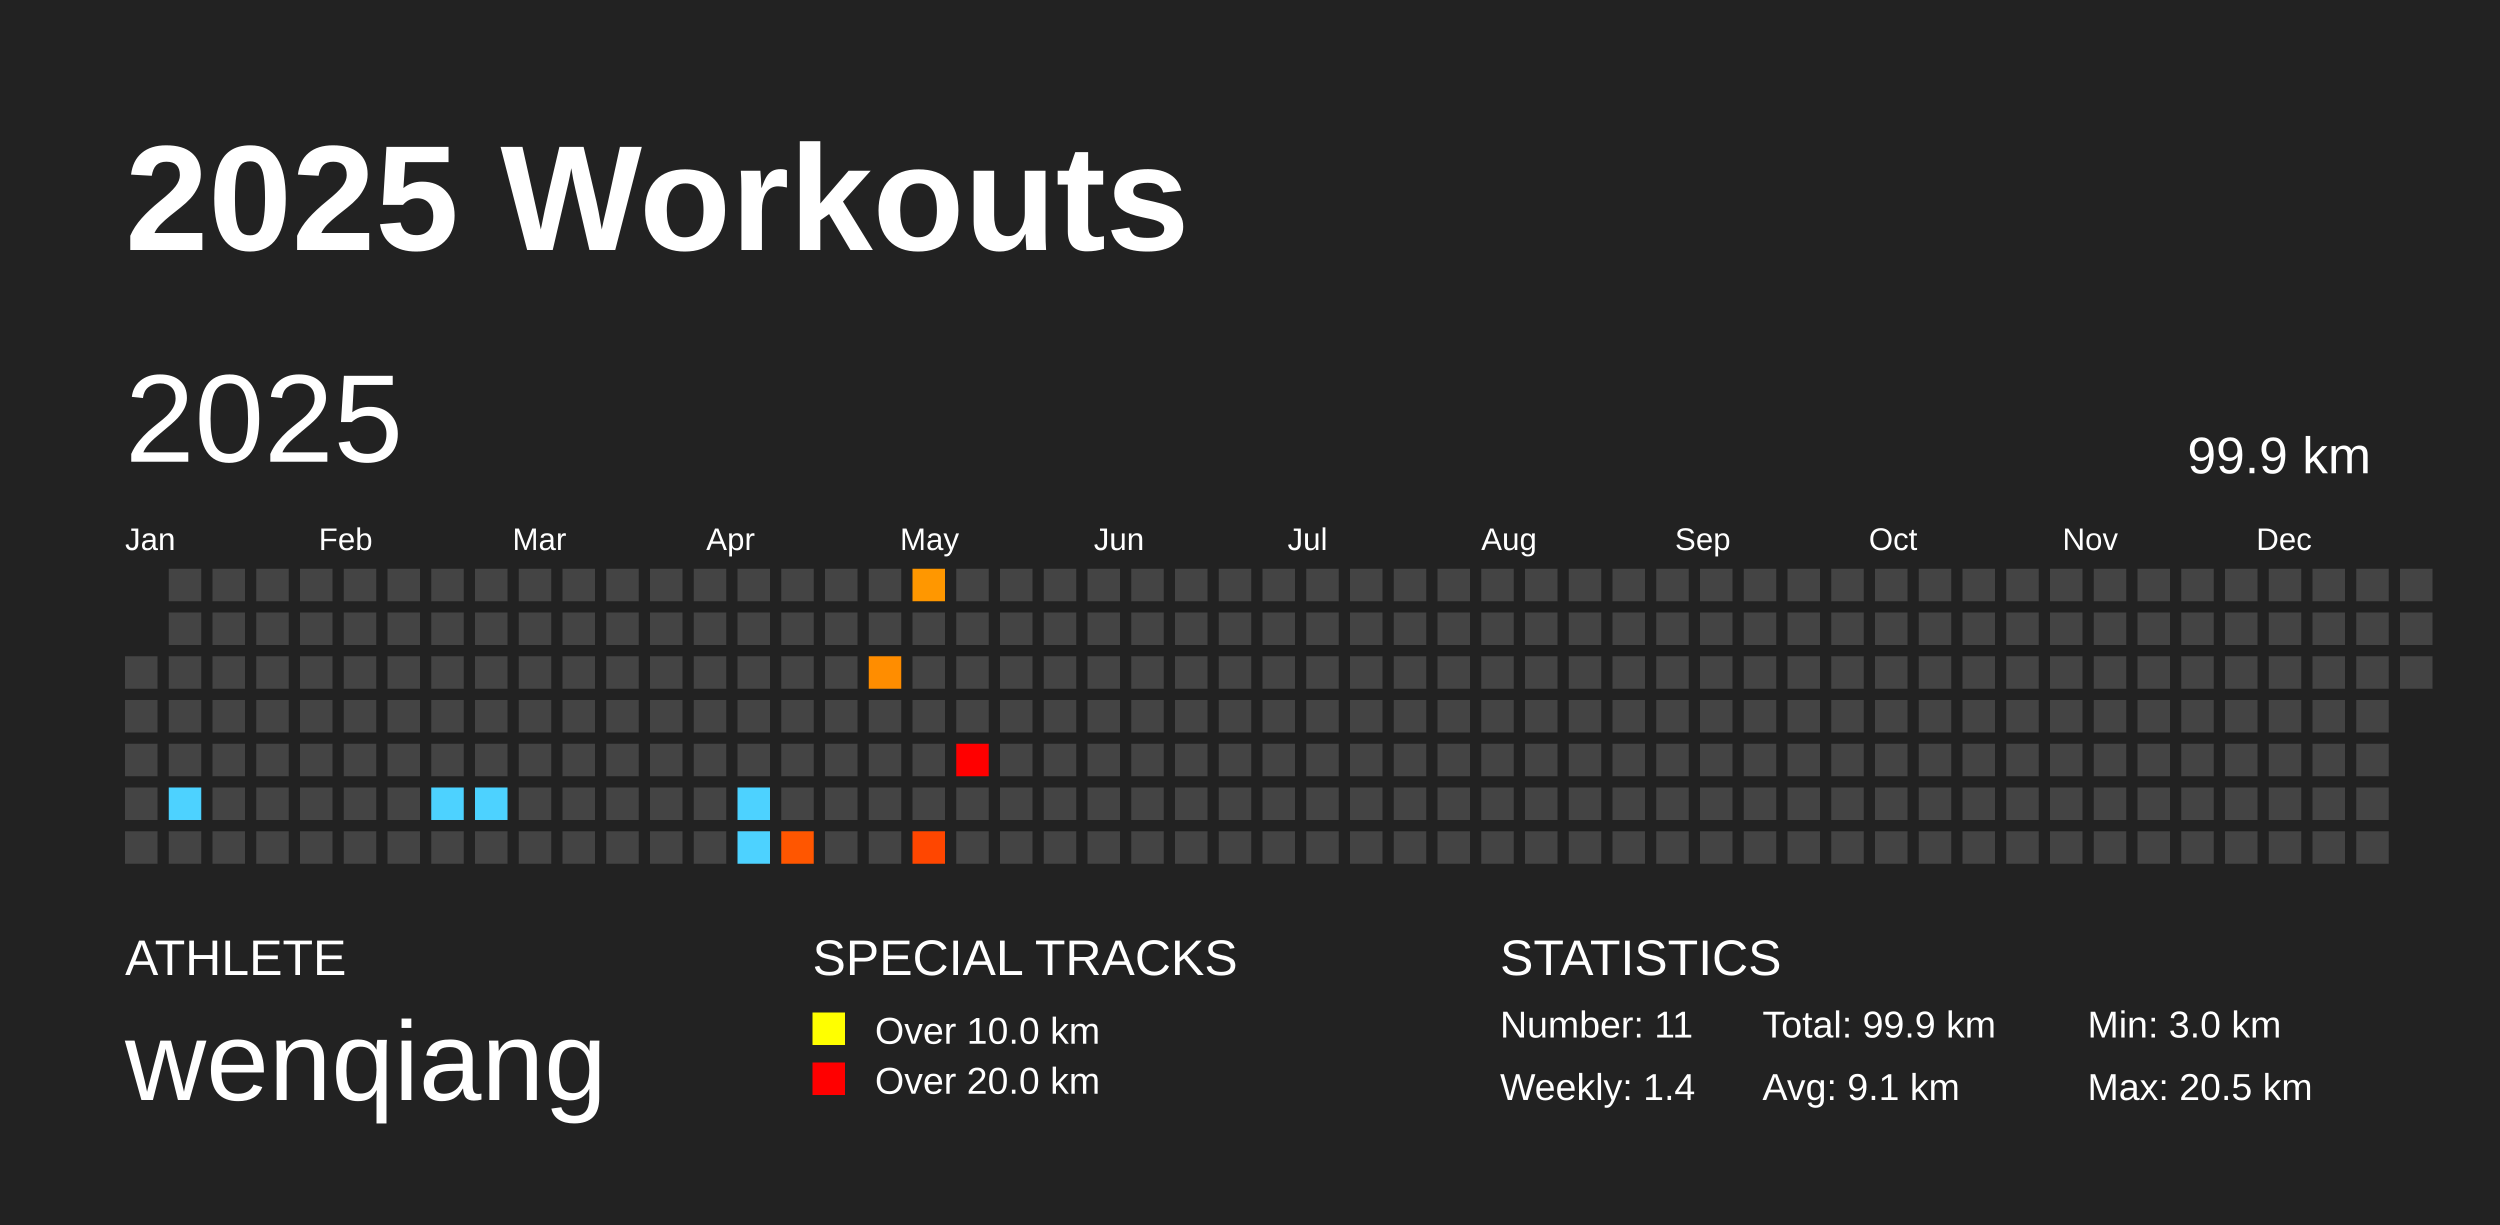
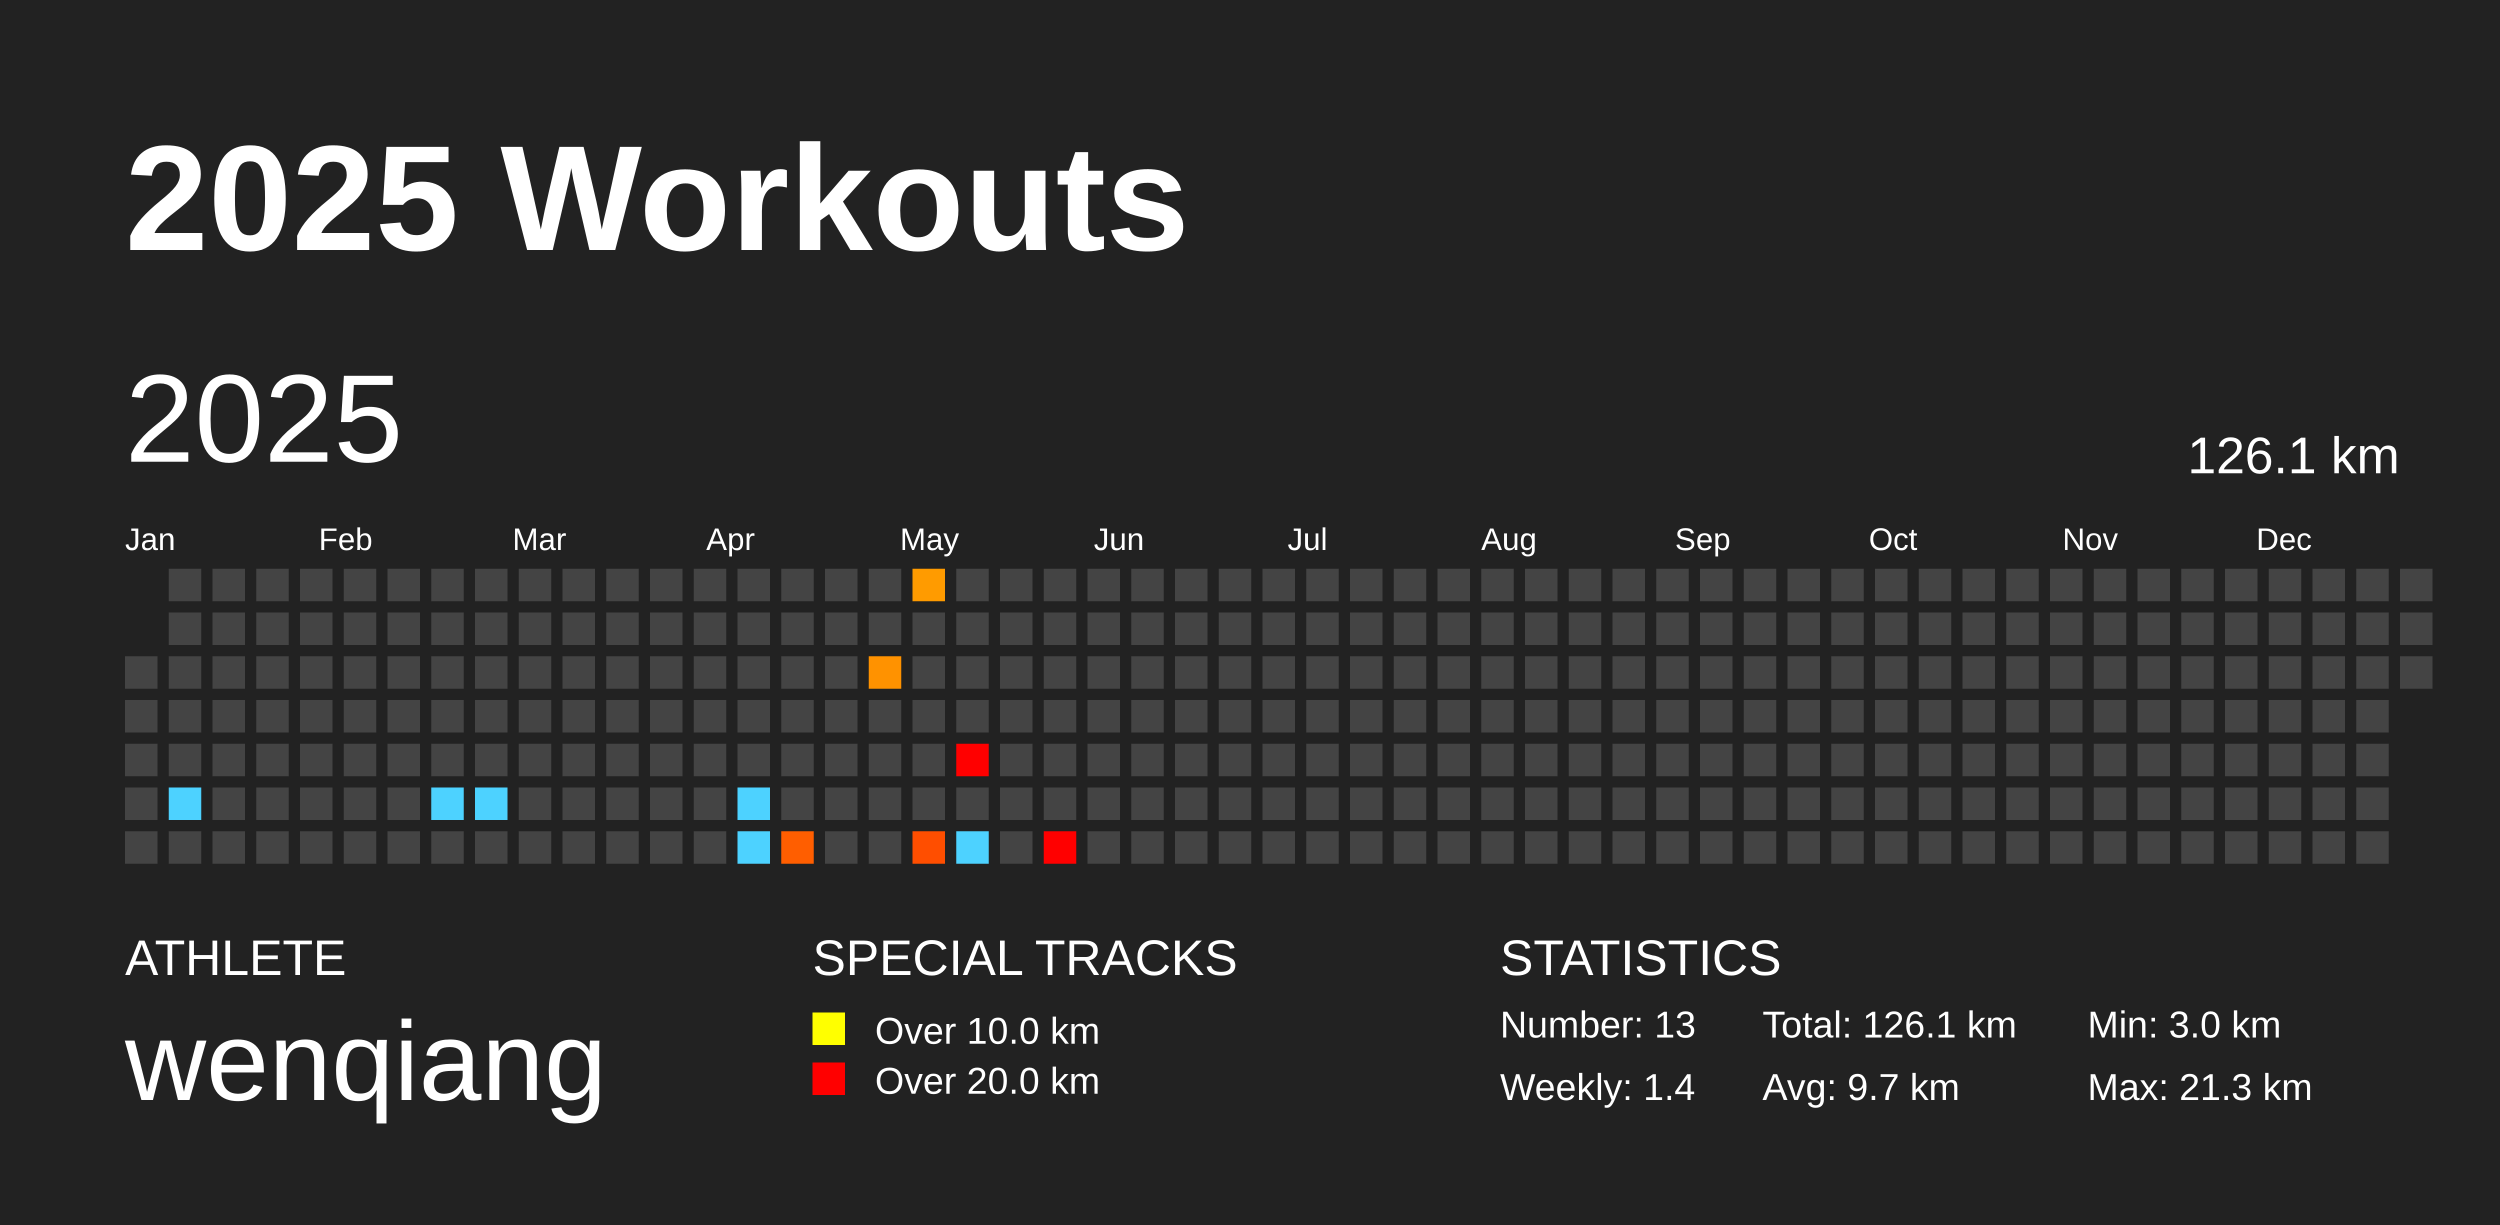
<svg xmlns="http://www.w3.org/2000/svg" baseProfile="full" height="98mm" version="1.1" viewBox="0,0,200,98" width="200mm">
  <defs />
  <rect fill="#222222" height="98" width="200" x="0" y="0" />
  <text fill="#FFFFFF" style="font-size:12px; font-family:Arial; font-weight:bold;" x="10" y="20">2025 Workouts</text>
  <text fill="#FFFFFF" style="font-size:4px; font-family:Arial" x="10" y="78">ATHLETE</text>
  <text fill="#FFFFFF" style="font-size:9px; font-family:Arial" x="10" y="88">wenqiang</text>
  <text fill="#FFFFFF" style="font-size:4px; font-family:Arial" x="65" y="78">SPECIAL TRACKS</text>
  <rect fill="yellow" height="2.6" width="2.6" x="65" y="81" />
  <text fill="#FFFFFF" style="font-size:3px; font-family:Arial" x="70" y="83.5">Over 10.0 km</text>
  <rect fill="red" height="2.6" width="2.6" x="65" y="85" />
  <text fill="#FFFFFF" style="font-size:3px; font-family:Arial" x="70" y="87.5">Over 20.0 km</text>
  <text fill="#FFFFFF" style="font-size:4px; font-family:Arial" x="120" y="78">STATISTICS</text>
-   <text fill="#FFFFFF" style="font-size:3px; font-family:Arial" x="120" y="83">Number: 11</text>
+   <text fill="#FFFFFF" style="font-size:3px; font-family:Arial" x="120" y="83">Number: 13</text>
  <text fill="#FFFFFF" style="font-size:3px; font-family:Arial" x="120" y="88">Weekly: 1.4</text>
-   <text fill="#FFFFFF" style="font-size:3px; font-family:Arial" x="141" y="83">Total: 99.9 km</text>
-   <text fill="#FFFFFF" style="font-size:3px; font-family:Arial" x="141" y="88">Avg: 9.1 km</text>
+   <text fill="#FFFFFF" style="font-size:3px; font-family:Arial" x="141" y="83">Total: 126.1 km</text>
+   <text fill="#FFFFFF" style="font-size:3px; font-family:Arial" x="141" y="88">Avg: 9.7 km</text>
  <text fill="#FFFFFF" style="font-size:3px; font-family:Arial" x="167" y="83">Min: 3.0 km</text>
-   <text fill="#FFFFFF" style="font-size:3px; font-family:Arial" x="167" y="88">Max: 20.5 km</text>
+   <text fill="#FFFFFF" style="font-size:3px; font-family:Arial" x="167" y="88">Max: 21.3 km</text>
  <text dominant-baseline="hanging" fill="#FFFFFF" style="font-size:10.0px; font-family:Arial;" x="10" y="30">2025</text>
-   <text dominant-baseline="hanging" fill="#FFFFFF" style="font-size:4.125px; font-family:Arial;" x="175" y="35">99.9 km</text>
+   <text dominant-baseline="hanging" fill="#FFFFFF" style="font-size:4.125px; font-family:Arial;" x="175" y="35">126.1 km</text>
  <text fill="#FFFFFF" style="font-size:2.5px; font-family:Arial" x="10.0" y="44">Jan</text>
  <text fill="#FFFFFF" style="font-size:2.5px; font-family:Arial" x="25.5" y="44">Feb</text>
  <text fill="#FFFFFF" style="font-size:2.5px; font-family:Arial" x="41.0" y="44">Mar</text>
  <text fill="#FFFFFF" style="font-size:2.5px; font-family:Arial" x="56.5" y="44">Apr</text>
  <text fill="#FFFFFF" style="font-size:2.5px; font-family:Arial" x="72.0" y="44">May</text>
  <text fill="#FFFFFF" style="font-size:2.5px; font-family:Arial" x="87.5" y="44">Jun</text>
  <text fill="#FFFFFF" style="font-size:2.5px; font-family:Arial" x="103.0" y="44">Jul</text>
  <text fill="#FFFFFF" style="font-size:2.5px; font-family:Arial" x="118.5" y="44">Aug</text>
  <text fill="#FFFFFF" style="font-size:2.5px; font-family:Arial" x="134.0" y="44">Sep</text>
  <text fill="#FFFFFF" style="font-size:2.5px; font-family:Arial" x="149.5" y="44">Oct</text>
  <text fill="#FFFFFF" style="font-size:2.5px; font-family:Arial" x="165.0" y="44">Nov</text>
  <text fill="#FFFFFF" style="font-size:2.5px; font-family:Arial" x="180.5" y="44">Dec</text>
  <rect fill="#444444" height="2.6" width="2.6" x="10.0" y="52.5" />
  <rect fill="#444444" height="2.6" width="2.6" x="10.0" y="56.0" />
  <rect fill="#444444" height="2.6" width="2.6" x="10.0" y="59.5" />
  <rect fill="#444444" height="2.6" width="2.6" x="10.0" y="63.0" />
  <rect fill="#444444" height="2.6" width="2.6" x="10.0" y="66.5" />
  <rect fill="#444444" height="2.6" width="2.6" x="13.5" y="45.5" />
  <rect fill="#444444" height="2.6" width="2.6" x="13.5" y="49.0" />
  <rect fill="#444444" height="2.6" width="2.6" x="13.5" y="52.5" />
  <rect fill="#444444" height="2.6" width="2.6" x="13.5" y="56.0" />
  <rect fill="#444444" height="2.6" width="2.6" x="13.5" y="59.5" />
  <rect fill="#4dd2ff" height="2.6" width="2.6" x="13.5" y="63.0" />
  <rect fill="#444444" height="2.6" width="2.6" x="13.5" y="66.5" />
  <rect fill="#444444" height="2.6" width="2.6" x="17.0" y="45.5" />
  <rect fill="#444444" height="2.6" width="2.6" x="17.0" y="49.0" />
  <rect fill="#444444" height="2.6" width="2.6" x="17.0" y="52.5" />
  <rect fill="#444444" height="2.6" width="2.6" x="17.0" y="56.0" />
  <rect fill="#444444" height="2.6" width="2.6" x="17.0" y="59.5" />
  <rect fill="#444444" height="2.6" width="2.6" x="17.0" y="63.0" />
  <rect fill="#444444" height="2.6" width="2.6" x="17.0" y="66.5" />
  <rect fill="#444444" height="2.6" width="2.6" x="20.5" y="45.5" />
  <rect fill="#444444" height="2.6" width="2.6" x="20.5" y="49.0" />
  <rect fill="#444444" height="2.6" width="2.6" x="20.5" y="52.5" />
  <rect fill="#444444" height="2.6" width="2.6" x="20.5" y="56.0" />
  <rect fill="#444444" height="2.6" width="2.6" x="20.5" y="59.5" />
  <rect fill="#444444" height="2.6" width="2.6" x="20.5" y="63.0" />
  <rect fill="#444444" height="2.6" width="2.6" x="20.5" y="66.5" />
  <rect fill="#444444" height="2.6" width="2.6" x="24.0" y="45.5" />
  <rect fill="#444444" height="2.6" width="2.6" x="24.0" y="49.0" />
  <rect fill="#444444" height="2.6" width="2.6" x="24.0" y="52.5" />
  <rect fill="#444444" height="2.6" width="2.6" x="24.0" y="56.0" />
  <rect fill="#444444" height="2.6" width="2.6" x="24.0" y="59.5" />
  <rect fill="#444444" height="2.6" width="2.6" x="24.0" y="63.0" />
  <rect fill="#444444" height="2.6" width="2.6" x="24.0" y="66.5" />
  <rect fill="#444444" height="2.6" width="2.6" x="27.5" y="45.5" />
  <rect fill="#444444" height="2.6" width="2.6" x="27.5" y="49.0" />
  <rect fill="#444444" height="2.6" width="2.6" x="27.5" y="52.5" />
  <rect fill="#444444" height="2.6" width="2.6" x="27.5" y="56.0" />
  <rect fill="#444444" height="2.6" width="2.6" x="27.5" y="59.5" />
  <rect fill="#444444" height="2.6" width="2.6" x="27.5" y="63.0" />
  <rect fill="#444444" height="2.6" width="2.6" x="27.5" y="66.5" />
  <rect fill="#444444" height="2.6" width="2.6" x="31.0" y="45.5" />
  <rect fill="#444444" height="2.6" width="2.6" x="31.0" y="49.0" />
  <rect fill="#444444" height="2.6" width="2.6" x="31.0" y="52.5" />
  <rect fill="#444444" height="2.6" width="2.6" x="31.0" y="56.0" />
  <rect fill="#444444" height="2.6" width="2.6" x="31.0" y="59.5" />
  <rect fill="#444444" height="2.6" width="2.6" x="31.0" y="63.0" />
  <rect fill="#444444" height="2.6" width="2.6" x="31.0" y="66.5" />
  <rect fill="#444444" height="2.6" width="2.6" x="34.5" y="45.5" />
  <rect fill="#444444" height="2.6" width="2.6" x="34.5" y="49.0" />
  <rect fill="#444444" height="2.6" width="2.6" x="34.5" y="52.5" />
  <rect fill="#444444" height="2.6" width="2.6" x="34.5" y="56.0" />
  <rect fill="#444444" height="2.6" width="2.6" x="34.5" y="59.5" />
  <rect fill="#4dd2ff" height="2.6" width="2.6" x="34.5" y="63.0" />
  <rect fill="#444444" height="2.6" width="2.6" x="34.5" y="66.5" />
  <rect fill="#444444" height="2.6" width="2.6" x="38.0" y="45.5" />
  <rect fill="#444444" height="2.6" width="2.6" x="38.0" y="49.0" />
  <rect fill="#444444" height="2.6" width="2.6" x="38.0" y="52.5" />
  <rect fill="#444444" height="2.6" width="2.6" x="38.0" y="56.0" />
  <rect fill="#444444" height="2.6" width="2.6" x="38.0" y="59.5" />
  <rect fill="#4dd2ff" height="2.6" width="2.6" x="38.0" y="63.0" />
  <rect fill="#444444" height="2.6" width="2.6" x="38.0" y="66.5" />
  <rect fill="#444444" height="2.6" width="2.6" x="41.5" y="45.5" />
  <rect fill="#444444" height="2.6" width="2.6" x="41.5" y="49.0" />
  <rect fill="#444444" height="2.6" width="2.6" x="41.5" y="52.5" />
  <rect fill="#444444" height="2.6" width="2.6" x="41.5" y="56.0" />
  <rect fill="#444444" height="2.6" width="2.6" x="41.5" y="59.5" />
  <rect fill="#444444" height="2.6" width="2.6" x="41.5" y="63.0" />
  <rect fill="#444444" height="2.6" width="2.6" x="41.5" y="66.5" />
  <rect fill="#444444" height="2.6" width="2.6" x="45.0" y="45.5" />
  <rect fill="#444444" height="2.6" width="2.6" x="45.0" y="49.0" />
  <rect fill="#444444" height="2.6" width="2.6" x="45.0" y="52.5" />
  <rect fill="#444444" height="2.6" width="2.6" x="45.0" y="56.0" />
  <rect fill="#444444" height="2.6" width="2.6" x="45.0" y="59.5" />
  <rect fill="#444444" height="2.6" width="2.6" x="45.0" y="63.0" />
  <rect fill="#444444" height="2.6" width="2.6" x="45.0" y="66.5" />
  <rect fill="#444444" height="2.6" width="2.6" x="48.5" y="45.5" />
  <rect fill="#444444" height="2.6" width="2.6" x="48.5" y="49.0" />
  <rect fill="#444444" height="2.6" width="2.6" x="48.5" y="52.5" />
  <rect fill="#444444" height="2.6" width="2.6" x="48.5" y="56.0" />
  <rect fill="#444444" height="2.6" width="2.6" x="48.5" y="59.5" />
  <rect fill="#444444" height="2.6" width="2.6" x="48.5" y="63.0" />
  <rect fill="#444444" height="2.6" width="2.6" x="48.5" y="66.5" />
  <rect fill="#444444" height="2.6" width="2.6" x="52.0" y="45.5" />
  <rect fill="#444444" height="2.6" width="2.6" x="52.0" y="49.0" />
  <rect fill="#444444" height="2.6" width="2.6" x="52.0" y="52.5" />
  <rect fill="#444444" height="2.6" width="2.6" x="52.0" y="56.0" />
  <rect fill="#444444" height="2.6" width="2.6" x="52.0" y="59.5" />
  <rect fill="#444444" height="2.6" width="2.6" x="52.0" y="63.0" />
  <rect fill="#444444" height="2.6" width="2.6" x="52.0" y="66.5" />
  <rect fill="#444444" height="2.6" width="2.6" x="55.5" y="45.5" />
  <rect fill="#444444" height="2.6" width="2.6" x="55.5" y="49.0" />
  <rect fill="#444444" height="2.6" width="2.6" x="55.5" y="52.5" />
  <rect fill="#444444" height="2.6" width="2.6" x="55.5" y="56.0" />
  <rect fill="#444444" height="2.6" width="2.6" x="55.5" y="59.5" />
  <rect fill="#444444" height="2.6" width="2.6" x="55.5" y="63.0" />
  <rect fill="#444444" height="2.6" width="2.6" x="55.5" y="66.5" />
  <rect fill="#444444" height="2.6" width="2.6" x="59.0" y="45.5" />
  <rect fill="#444444" height="2.6" width="2.6" x="59.0" y="49.0" />
  <rect fill="#444444" height="2.6" width="2.6" x="59.0" y="52.5" />
  <rect fill="#444444" height="2.6" width="2.6" x="59.0" y="56.0" />
  <rect fill="#444444" height="2.6" width="2.6" x="59.0" y="59.5" />
  <rect fill="#4dd2ff" height="2.6" width="2.6" x="59.0" y="63.0" />
  <rect fill="#4dd2ff" height="2.6" width="2.6" x="59.0" y="66.5" />
  <rect fill="#444444" height="2.6" width="2.6" x="62.5" y="45.5" />
  <rect fill="#444444" height="2.6" width="2.6" x="62.5" y="49.0" />
  <rect fill="#444444" height="2.6" width="2.6" x="62.5" y="52.5" />
  <rect fill="#444444" height="2.6" width="2.6" x="62.5" y="56.0" />
  <rect fill="#444444" height="2.6" width="2.6" x="62.5" y="59.5" />
  <rect fill="#444444" height="2.6" width="2.6" x="62.5" y="63.0" />
-   <rect fill="#ff5600" height="2.6" width="2.6" x="62.5" y="66.5" />
+   <rect fill="#ff5e00" height="2.6" width="2.6" x="62.5" y="66.5" />
  <rect fill="#444444" height="2.6" width="2.6" x="66.0" y="45.5" />
  <rect fill="#444444" height="2.6" width="2.6" x="66.0" y="49.0" />
  <rect fill="#444444" height="2.6" width="2.6" x="66.0" y="52.5" />
  <rect fill="#444444" height="2.6" width="2.6" x="66.0" y="56.0" />
  <rect fill="#444444" height="2.6" width="2.6" x="66.0" y="59.5" />
  <rect fill="#444444" height="2.6" width="2.6" x="66.0" y="63.0" />
  <rect fill="#444444" height="2.6" width="2.6" x="66.0" y="66.5" />
  <rect fill="#444444" height="2.6" width="2.6" x="69.5" y="45.5" />
  <rect fill="#444444" height="2.6" width="2.6" x="69.5" y="49.0" />
-   <rect fill="#ff8d00" height="2.6" width="2.6" x="69.5" y="52.5" />
+   <rect fill="#ff9200" height="2.6" width="2.6" x="69.5" y="52.5" />
  <rect fill="#444444" height="2.6" width="2.6" x="69.5" y="56.0" />
  <rect fill="#444444" height="2.6" width="2.6" x="69.5" y="59.5" />
  <rect fill="#444444" height="2.6" width="2.6" x="69.5" y="63.0" />
  <rect fill="#444444" height="2.6" width="2.6" x="69.5" y="66.5" />
-   <rect fill="#ff9700" height="2.6" width="2.6" x="73.0" y="45.5" />
+   <rect fill="#ff9b00" height="2.6" width="2.6" x="73.0" y="45.5" />
  <rect fill="#444444" height="2.6" width="2.6" x="73.0" y="49.0" />
  <rect fill="#444444" height="2.6" width="2.6" x="73.0" y="52.5" />
  <rect fill="#444444" height="2.6" width="2.6" x="73.0" y="56.0" />
  <rect fill="#444444" height="2.6" width="2.6" x="73.0" y="59.5" />
  <rect fill="#444444" height="2.6" width="2.6" x="73.0" y="63.0" />
-   <rect fill="#ff4600" height="2.6" width="2.6" x="73.0" y="66.5" />
+   <rect fill="#ff4e00" height="2.6" width="2.6" x="73.0" y="66.5" />
  <rect fill="#444444" height="2.6" width="2.6" x="76.5" y="45.5" />
  <rect fill="#444444" height="2.6" width="2.6" x="76.5" y="49.0" />
  <rect fill="#444444" height="2.6" width="2.6" x="76.5" y="52.5" />
  <rect fill="#444444" height="2.6" width="2.6" x="76.5" y="56.0" />
  <rect fill="red" height="2.6" width="2.6" x="76.5" y="59.5" />
  <rect fill="#444444" height="2.6" width="2.6" x="76.5" y="63.0" />
-   <rect fill="#444444" height="2.6" width="2.6" x="76.5" y="66.5" />
+   <rect fill="#4dd2ff" height="2.6" width="2.6" x="76.5" y="66.5" />
  <rect fill="#444444" height="2.6" width="2.6" x="80.0" y="45.5" />
  <rect fill="#444444" height="2.6" width="2.6" x="80.0" y="49.0" />
  <rect fill="#444444" height="2.6" width="2.6" x="80.0" y="52.5" />
  <rect fill="#444444" height="2.6" width="2.6" x="80.0" y="56.0" />
  <rect fill="#444444" height="2.6" width="2.6" x="80.0" y="59.5" />
  <rect fill="#444444" height="2.6" width="2.6" x="80.0" y="63.0" />
  <rect fill="#444444" height="2.6" width="2.6" x="80.0" y="66.5" />
  <rect fill="#444444" height="2.6" width="2.6" x="83.5" y="45.5" />
  <rect fill="#444444" height="2.6" width="2.6" x="83.5" y="49.0" />
  <rect fill="#444444" height="2.6" width="2.6" x="83.5" y="52.5" />
  <rect fill="#444444" height="2.6" width="2.6" x="83.5" y="56.0" />
  <rect fill="#444444" height="2.6" width="2.6" x="83.5" y="59.5" />
  <rect fill="#444444" height="2.6" width="2.6" x="83.5" y="63.0" />
-   <rect fill="#444444" height="2.6" width="2.6" x="83.5" y="66.5" />
+   <rect fill="red" height="2.6" width="2.6" x="83.5" y="66.5" />
  <rect fill="#444444" height="2.6" width="2.6" x="87.0" y="45.5" />
  <rect fill="#444444" height="2.6" width="2.6" x="87.0" y="49.0" />
  <rect fill="#444444" height="2.6" width="2.6" x="87.0" y="52.5" />
  <rect fill="#444444" height="2.6" width="2.6" x="87.0" y="56.0" />
  <rect fill="#444444" height="2.6" width="2.6" x="87.0" y="59.5" />
  <rect fill="#444444" height="2.6" width="2.6" x="87.0" y="63.0" />
  <rect fill="#444444" height="2.6" width="2.6" x="87.0" y="66.5" />
  <rect fill="#444444" height="2.6" width="2.6" x="90.5" y="45.5" />
  <rect fill="#444444" height="2.6" width="2.6" x="90.5" y="49.0" />
  <rect fill="#444444" height="2.6" width="2.6" x="90.5" y="52.5" />
  <rect fill="#444444" height="2.6" width="2.6" x="90.5" y="56.0" />
  <rect fill="#444444" height="2.6" width="2.6" x="90.5" y="59.5" />
  <rect fill="#444444" height="2.6" width="2.6" x="90.5" y="63.0" />
  <rect fill="#444444" height="2.6" width="2.6" x="90.5" y="66.5" />
  <rect fill="#444444" height="2.6" width="2.6" x="94.0" y="45.5" />
  <rect fill="#444444" height="2.6" width="2.6" x="94.0" y="49.0" />
  <rect fill="#444444" height="2.6" width="2.6" x="94.0" y="52.5" />
  <rect fill="#444444" height="2.6" width="2.6" x="94.0" y="56.0" />
  <rect fill="#444444" height="2.6" width="2.6" x="94.0" y="59.5" />
  <rect fill="#444444" height="2.6" width="2.6" x="94.0" y="63.0" />
  <rect fill="#444444" height="2.6" width="2.6" x="94.0" y="66.5" />
  <rect fill="#444444" height="2.6" width="2.6" x="97.5" y="45.5" />
  <rect fill="#444444" height="2.6" width="2.6" x="97.5" y="49.0" />
  <rect fill="#444444" height="2.6" width="2.6" x="97.5" y="52.5" />
  <rect fill="#444444" height="2.6" width="2.6" x="97.5" y="56.0" />
  <rect fill="#444444" height="2.6" width="2.6" x="97.5" y="59.5" />
  <rect fill="#444444" height="2.6" width="2.6" x="97.5" y="63.0" />
  <rect fill="#444444" height="2.6" width="2.6" x="97.5" y="66.5" />
  <rect fill="#444444" height="2.6" width="2.6" x="101.0" y="45.5" />
  <rect fill="#444444" height="2.6" width="2.6" x="101.0" y="49.0" />
  <rect fill="#444444" height="2.6" width="2.6" x="101.0" y="52.5" />
  <rect fill="#444444" height="2.6" width="2.6" x="101.0" y="56.0" />
  <rect fill="#444444" height="2.6" width="2.6" x="101.0" y="59.5" />
  <rect fill="#444444" height="2.6" width="2.6" x="101.0" y="63.0" />
  <rect fill="#444444" height="2.6" width="2.6" x="101.0" y="66.5" />
  <rect fill="#444444" height="2.6" width="2.6" x="104.5" y="45.5" />
  <rect fill="#444444" height="2.6" width="2.6" x="104.5" y="49.0" />
  <rect fill="#444444" height="2.6" width="2.6" x="104.5" y="52.5" />
  <rect fill="#444444" height="2.6" width="2.6" x="104.5" y="56.0" />
  <rect fill="#444444" height="2.6" width="2.6" x="104.5" y="59.5" />
  <rect fill="#444444" height="2.6" width="2.6" x="104.5" y="63.0" />
  <rect fill="#444444" height="2.6" width="2.6" x="104.5" y="66.5" />
  <rect fill="#444444" height="2.6" width="2.6" x="108.0" y="45.5" />
  <rect fill="#444444" height="2.6" width="2.6" x="108.0" y="49.0" />
  <rect fill="#444444" height="2.6" width="2.6" x="108.0" y="52.5" />
  <rect fill="#444444" height="2.6" width="2.6" x="108.0" y="56.0" />
  <rect fill="#444444" height="2.6" width="2.6" x="108.0" y="59.5" />
  <rect fill="#444444" height="2.6" width="2.6" x="108.0" y="63.0" />
  <rect fill="#444444" height="2.6" width="2.6" x="108.0" y="66.5" />
  <rect fill="#444444" height="2.6" width="2.6" x="111.5" y="45.5" />
  <rect fill="#444444" height="2.6" width="2.6" x="111.5" y="49.0" />
  <rect fill="#444444" height="2.6" width="2.6" x="111.5" y="52.5" />
  <rect fill="#444444" height="2.6" width="2.6" x="111.5" y="56.0" />
  <rect fill="#444444" height="2.6" width="2.6" x="111.5" y="59.5" />
  <rect fill="#444444" height="2.6" width="2.6" x="111.5" y="63.0" />
  <rect fill="#444444" height="2.6" width="2.6" x="111.5" y="66.5" />
  <rect fill="#444444" height="2.6" width="2.6" x="115.0" y="45.5" />
  <rect fill="#444444" height="2.6" width="2.6" x="115.0" y="49.0" />
  <rect fill="#444444" height="2.6" width="2.6" x="115.0" y="52.5" />
  <rect fill="#444444" height="2.6" width="2.6" x="115.0" y="56.0" />
  <rect fill="#444444" height="2.6" width="2.6" x="115.0" y="59.5" />
  <rect fill="#444444" height="2.6" width="2.6" x="115.0" y="63.0" />
  <rect fill="#444444" height="2.6" width="2.6" x="115.0" y="66.5" />
  <rect fill="#444444" height="2.6" width="2.6" x="118.5" y="45.5" />
  <rect fill="#444444" height="2.6" width="2.6" x="118.5" y="49.0" />
  <rect fill="#444444" height="2.6" width="2.6" x="118.5" y="52.5" />
  <rect fill="#444444" height="2.6" width="2.6" x="118.5" y="56.0" />
  <rect fill="#444444" height="2.6" width="2.6" x="118.5" y="59.5" />
  <rect fill="#444444" height="2.6" width="2.6" x="118.5" y="63.0" />
  <rect fill="#444444" height="2.6" width="2.6" x="118.5" y="66.5" />
  <rect fill="#444444" height="2.6" width="2.6" x="122.0" y="45.5" />
  <rect fill="#444444" height="2.6" width="2.6" x="122.0" y="49.0" />
  <rect fill="#444444" height="2.6" width="2.6" x="122.0" y="52.5" />
  <rect fill="#444444" height="2.6" width="2.6" x="122.0" y="56.0" />
  <rect fill="#444444" height="2.6" width="2.6" x="122.0" y="59.5" />
  <rect fill="#444444" height="2.6" width="2.6" x="122.0" y="63.0" />
  <rect fill="#444444" height="2.6" width="2.6" x="122.0" y="66.5" />
  <rect fill="#444444" height="2.6" width="2.6" x="125.5" y="45.5" />
  <rect fill="#444444" height="2.6" width="2.6" x="125.5" y="49.0" />
  <rect fill="#444444" height="2.6" width="2.6" x="125.5" y="52.5" />
  <rect fill="#444444" height="2.6" width="2.6" x="125.5" y="56.0" />
  <rect fill="#444444" height="2.6" width="2.6" x="125.5" y="59.5" />
  <rect fill="#444444" height="2.6" width="2.6" x="125.5" y="63.0" />
  <rect fill="#444444" height="2.6" width="2.6" x="125.5" y="66.5" />
  <rect fill="#444444" height="2.6" width="2.6" x="129.0" y="45.5" />
  <rect fill="#444444" height="2.6" width="2.6" x="129.0" y="49.0" />
  <rect fill="#444444" height="2.6" width="2.6" x="129.0" y="52.5" />
  <rect fill="#444444" height="2.6" width="2.6" x="129.0" y="56.0" />
  <rect fill="#444444" height="2.6" width="2.6" x="129.0" y="59.5" />
  <rect fill="#444444" height="2.6" width="2.6" x="129.0" y="63.0" />
  <rect fill="#444444" height="2.6" width="2.6" x="129.0" y="66.5" />
  <rect fill="#444444" height="2.6" width="2.6" x="132.5" y="45.5" />
  <rect fill="#444444" height="2.6" width="2.6" x="132.5" y="49.0" />
  <rect fill="#444444" height="2.6" width="2.6" x="132.5" y="52.5" />
  <rect fill="#444444" height="2.6" width="2.6" x="132.5" y="56.0" />
  <rect fill="#444444" height="2.6" width="2.6" x="132.5" y="59.5" />
  <rect fill="#444444" height="2.6" width="2.6" x="132.5" y="63.0" />
  <rect fill="#444444" height="2.6" width="2.6" x="132.5" y="66.5" />
  <rect fill="#444444" height="2.6" width="2.6" x="136.0" y="45.5" />
  <rect fill="#444444" height="2.6" width="2.6" x="136.0" y="49.0" />
  <rect fill="#444444" height="2.6" width="2.6" x="136.0" y="52.5" />
  <rect fill="#444444" height="2.6" width="2.6" x="136.0" y="56.0" />
  <rect fill="#444444" height="2.6" width="2.6" x="136.0" y="59.5" />
  <rect fill="#444444" height="2.6" width="2.6" x="136.0" y="63.0" />
  <rect fill="#444444" height="2.6" width="2.6" x="136.0" y="66.5" />
  <rect fill="#444444" height="2.6" width="2.6" x="139.5" y="45.5" />
  <rect fill="#444444" height="2.6" width="2.6" x="139.5" y="49.0" />
  <rect fill="#444444" height="2.6" width="2.6" x="139.5" y="52.5" />
  <rect fill="#444444" height="2.6" width="2.6" x="139.5" y="56.0" />
  <rect fill="#444444" height="2.6" width="2.6" x="139.5" y="59.5" />
  <rect fill="#444444" height="2.6" width="2.6" x="139.5" y="63.0" />
  <rect fill="#444444" height="2.6" width="2.6" x="139.5" y="66.5" />
  <rect fill="#444444" height="2.6" width="2.6" x="143.0" y="45.5" />
  <rect fill="#444444" height="2.6" width="2.6" x="143.0" y="49.0" />
  <rect fill="#444444" height="2.6" width="2.6" x="143.0" y="52.5" />
  <rect fill="#444444" height="2.6" width="2.6" x="143.0" y="56.0" />
  <rect fill="#444444" height="2.6" width="2.6" x="143.0" y="59.5" />
  <rect fill="#444444" height="2.6" width="2.6" x="143.0" y="63.0" />
  <rect fill="#444444" height="2.6" width="2.6" x="143.0" y="66.5" />
  <rect fill="#444444" height="2.6" width="2.6" x="146.5" y="45.5" />
  <rect fill="#444444" height="2.6" width="2.6" x="146.5" y="49.0" />
  <rect fill="#444444" height="2.6" width="2.6" x="146.5" y="52.5" />
  <rect fill="#444444" height="2.6" width="2.6" x="146.5" y="56.0" />
  <rect fill="#444444" height="2.6" width="2.6" x="146.5" y="59.5" />
  <rect fill="#444444" height="2.6" width="2.6" x="146.5" y="63.0" />
  <rect fill="#444444" height="2.6" width="2.6" x="146.5" y="66.5" />
  <rect fill="#444444" height="2.6" width="2.6" x="150.0" y="45.5" />
  <rect fill="#444444" height="2.6" width="2.6" x="150.0" y="49.0" />
  <rect fill="#444444" height="2.6" width="2.6" x="150.0" y="52.5" />
  <rect fill="#444444" height="2.6" width="2.6" x="150.0" y="56.0" />
  <rect fill="#444444" height="2.6" width="2.6" x="150.0" y="59.5" />
  <rect fill="#444444" height="2.6" width="2.6" x="150.0" y="63.0" />
  <rect fill="#444444" height="2.6" width="2.6" x="150.0" y="66.5" />
  <rect fill="#444444" height="2.6" width="2.6" x="153.5" y="45.5" />
  <rect fill="#444444" height="2.6" width="2.6" x="153.5" y="49.0" />
  <rect fill="#444444" height="2.6" width="2.6" x="153.5" y="52.5" />
  <rect fill="#444444" height="2.6" width="2.6" x="153.5" y="56.0" />
  <rect fill="#444444" height="2.6" width="2.6" x="153.5" y="59.5" />
  <rect fill="#444444" height="2.6" width="2.6" x="153.5" y="63.0" />
  <rect fill="#444444" height="2.6" width="2.6" x="153.5" y="66.5" />
  <rect fill="#444444" height="2.6" width="2.6" x="157.0" y="45.5" />
  <rect fill="#444444" height="2.6" width="2.6" x="157.0" y="49.0" />
  <rect fill="#444444" height="2.6" width="2.6" x="157.0" y="52.5" />
  <rect fill="#444444" height="2.6" width="2.6" x="157.0" y="56.0" />
  <rect fill="#444444" height="2.6" width="2.6" x="157.0" y="59.5" />
  <rect fill="#444444" height="2.6" width="2.6" x="157.0" y="63.0" />
  <rect fill="#444444" height="2.6" width="2.6" x="157.0" y="66.5" />
  <rect fill="#444444" height="2.6" width="2.6" x="160.5" y="45.5" />
  <rect fill="#444444" height="2.6" width="2.6" x="160.5" y="49.0" />
  <rect fill="#444444" height="2.6" width="2.6" x="160.5" y="52.5" />
  <rect fill="#444444" height="2.6" width="2.6" x="160.5" y="56.0" />
  <rect fill="#444444" height="2.6" width="2.6" x="160.5" y="59.5" />
  <rect fill="#444444" height="2.6" width="2.6" x="160.5" y="63.0" />
  <rect fill="#444444" height="2.6" width="2.6" x="160.5" y="66.5" />
  <rect fill="#444444" height="2.6" width="2.6" x="164.0" y="45.5" />
  <rect fill="#444444" height="2.6" width="2.6" x="164.0" y="49.0" />
  <rect fill="#444444" height="2.6" width="2.6" x="164.0" y="52.5" />
  <rect fill="#444444" height="2.6" width="2.6" x="164.0" y="56.0" />
  <rect fill="#444444" height="2.6" width="2.6" x="164.0" y="59.5" />
  <rect fill="#444444" height="2.6" width="2.6" x="164.0" y="63.0" />
  <rect fill="#444444" height="2.6" width="2.6" x="164.0" y="66.5" />
  <rect fill="#444444" height="2.6" width="2.6" x="167.5" y="45.5" />
  <rect fill="#444444" height="2.6" width="2.6" x="167.5" y="49.0" />
  <rect fill="#444444" height="2.6" width="2.6" x="167.5" y="52.5" />
  <rect fill="#444444" height="2.6" width="2.6" x="167.5" y="56.0" />
  <rect fill="#444444" height="2.6" width="2.6" x="167.5" y="59.5" />
  <rect fill="#444444" height="2.6" width="2.6" x="167.5" y="63.0" />
  <rect fill="#444444" height="2.6" width="2.6" x="167.5" y="66.5" />
  <rect fill="#444444" height="2.6" width="2.6" x="171.0" y="45.5" />
  <rect fill="#444444" height="2.6" width="2.6" x="171.0" y="49.0" />
  <rect fill="#444444" height="2.6" width="2.6" x="171.0" y="52.5" />
  <rect fill="#444444" height="2.6" width="2.6" x="171.0" y="56.0" />
  <rect fill="#444444" height="2.6" width="2.6" x="171.0" y="59.5" />
  <rect fill="#444444" height="2.6" width="2.6" x="171.0" y="63.0" />
  <rect fill="#444444" height="2.6" width="2.6" x="171.0" y="66.5" />
  <rect fill="#444444" height="2.6" width="2.6" x="174.5" y="45.5" />
  <rect fill="#444444" height="2.6" width="2.6" x="174.5" y="49.0" />
  <rect fill="#444444" height="2.6" width="2.6" x="174.5" y="52.5" />
  <rect fill="#444444" height="2.6" width="2.6" x="174.5" y="56.0" />
  <rect fill="#444444" height="2.6" width="2.6" x="174.5" y="59.5" />
  <rect fill="#444444" height="2.6" width="2.6" x="174.5" y="63.0" />
  <rect fill="#444444" height="2.6" width="2.6" x="174.5" y="66.5" />
  <rect fill="#444444" height="2.6" width="2.6" x="178.0" y="45.5" />
  <rect fill="#444444" height="2.6" width="2.6" x="178.0" y="49.0" />
  <rect fill="#444444" height="2.6" width="2.6" x="178.0" y="52.5" />
  <rect fill="#444444" height="2.6" width="2.6" x="178.0" y="56.0" />
  <rect fill="#444444" height="2.6" width="2.6" x="178.0" y="59.5" />
  <rect fill="#444444" height="2.6" width="2.6" x="178.0" y="63.0" />
  <rect fill="#444444" height="2.6" width="2.6" x="178.0" y="66.5" />
  <rect fill="#444444" height="2.6" width="2.6" x="181.5" y="45.5" />
  <rect fill="#444444" height="2.6" width="2.6" x="181.5" y="49.0" />
  <rect fill="#444444" height="2.6" width="2.6" x="181.5" y="52.5" />
  <rect fill="#444444" height="2.6" width="2.6" x="181.5" y="56.0" />
  <rect fill="#444444" height="2.6" width="2.6" x="181.5" y="59.5" />
  <rect fill="#444444" height="2.6" width="2.6" x="181.5" y="63.0" />
  <rect fill="#444444" height="2.6" width="2.6" x="181.5" y="66.5" />
  <rect fill="#444444" height="2.6" width="2.6" x="185.0" y="45.5" />
  <rect fill="#444444" height="2.6" width="2.6" x="185.0" y="49.0" />
  <rect fill="#444444" height="2.6" width="2.6" x="185.0" y="52.5" />
  <rect fill="#444444" height="2.6" width="2.6" x="185.0" y="56.0" />
  <rect fill="#444444" height="2.6" width="2.6" x="185.0" y="59.5" />
  <rect fill="#444444" height="2.6" width="2.6" x="185.0" y="63.0" />
  <rect fill="#444444" height="2.6" width="2.6" x="185.0" y="66.5" />
  <rect fill="#444444" height="2.6" width="2.6" x="188.5" y="45.5" />
  <rect fill="#444444" height="2.6" width="2.6" x="188.5" y="49.0" />
  <rect fill="#444444" height="2.6" width="2.6" x="188.5" y="52.5" />
  <rect fill="#444444" height="2.6" width="2.6" x="188.5" y="56.0" />
  <rect fill="#444444" height="2.6" width="2.6" x="188.5" y="59.5" />
  <rect fill="#444444" height="2.6" width="2.6" x="188.5" y="63.0" />
  <rect fill="#444444" height="2.6" width="2.6" x="188.5" y="66.5" />
  <rect fill="#444444" height="2.6" width="2.6" x="192.0" y="45.5" />
  <rect fill="#444444" height="2.6" width="2.6" x="192.0" y="49.0" />
  <rect fill="#444444" height="2.6" width="2.6" x="192.0" y="52.5" />
</svg>
